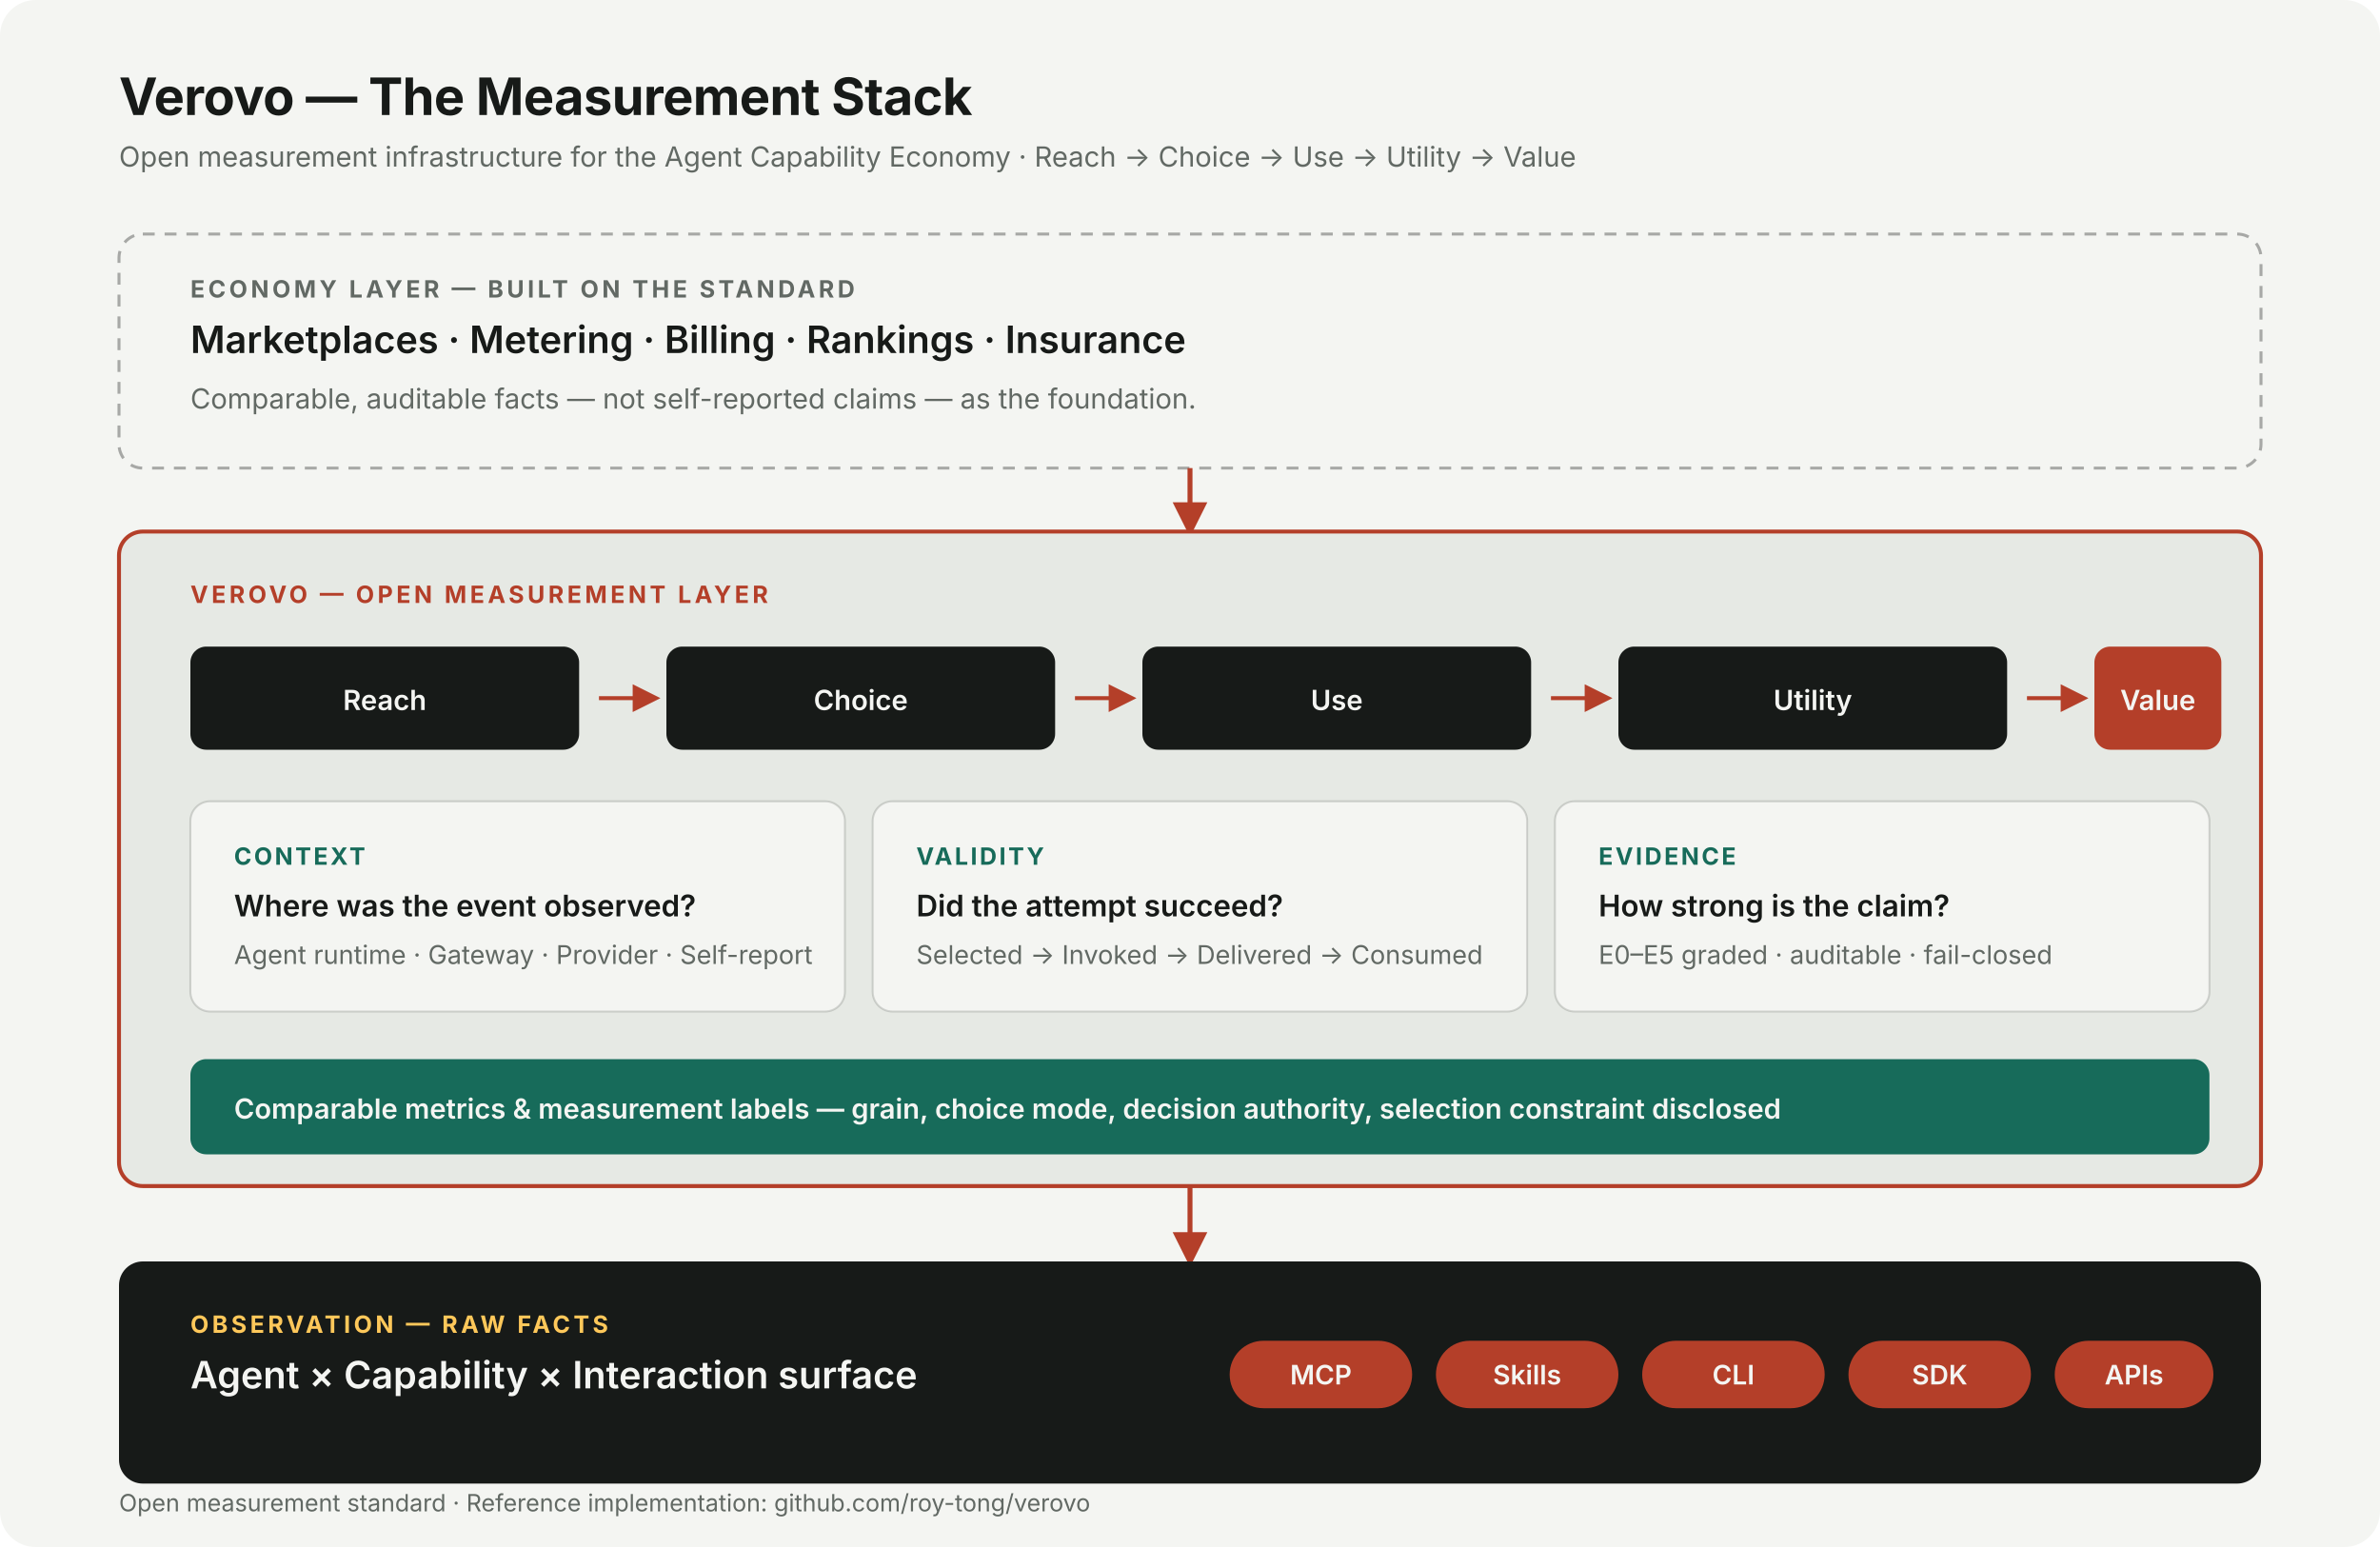
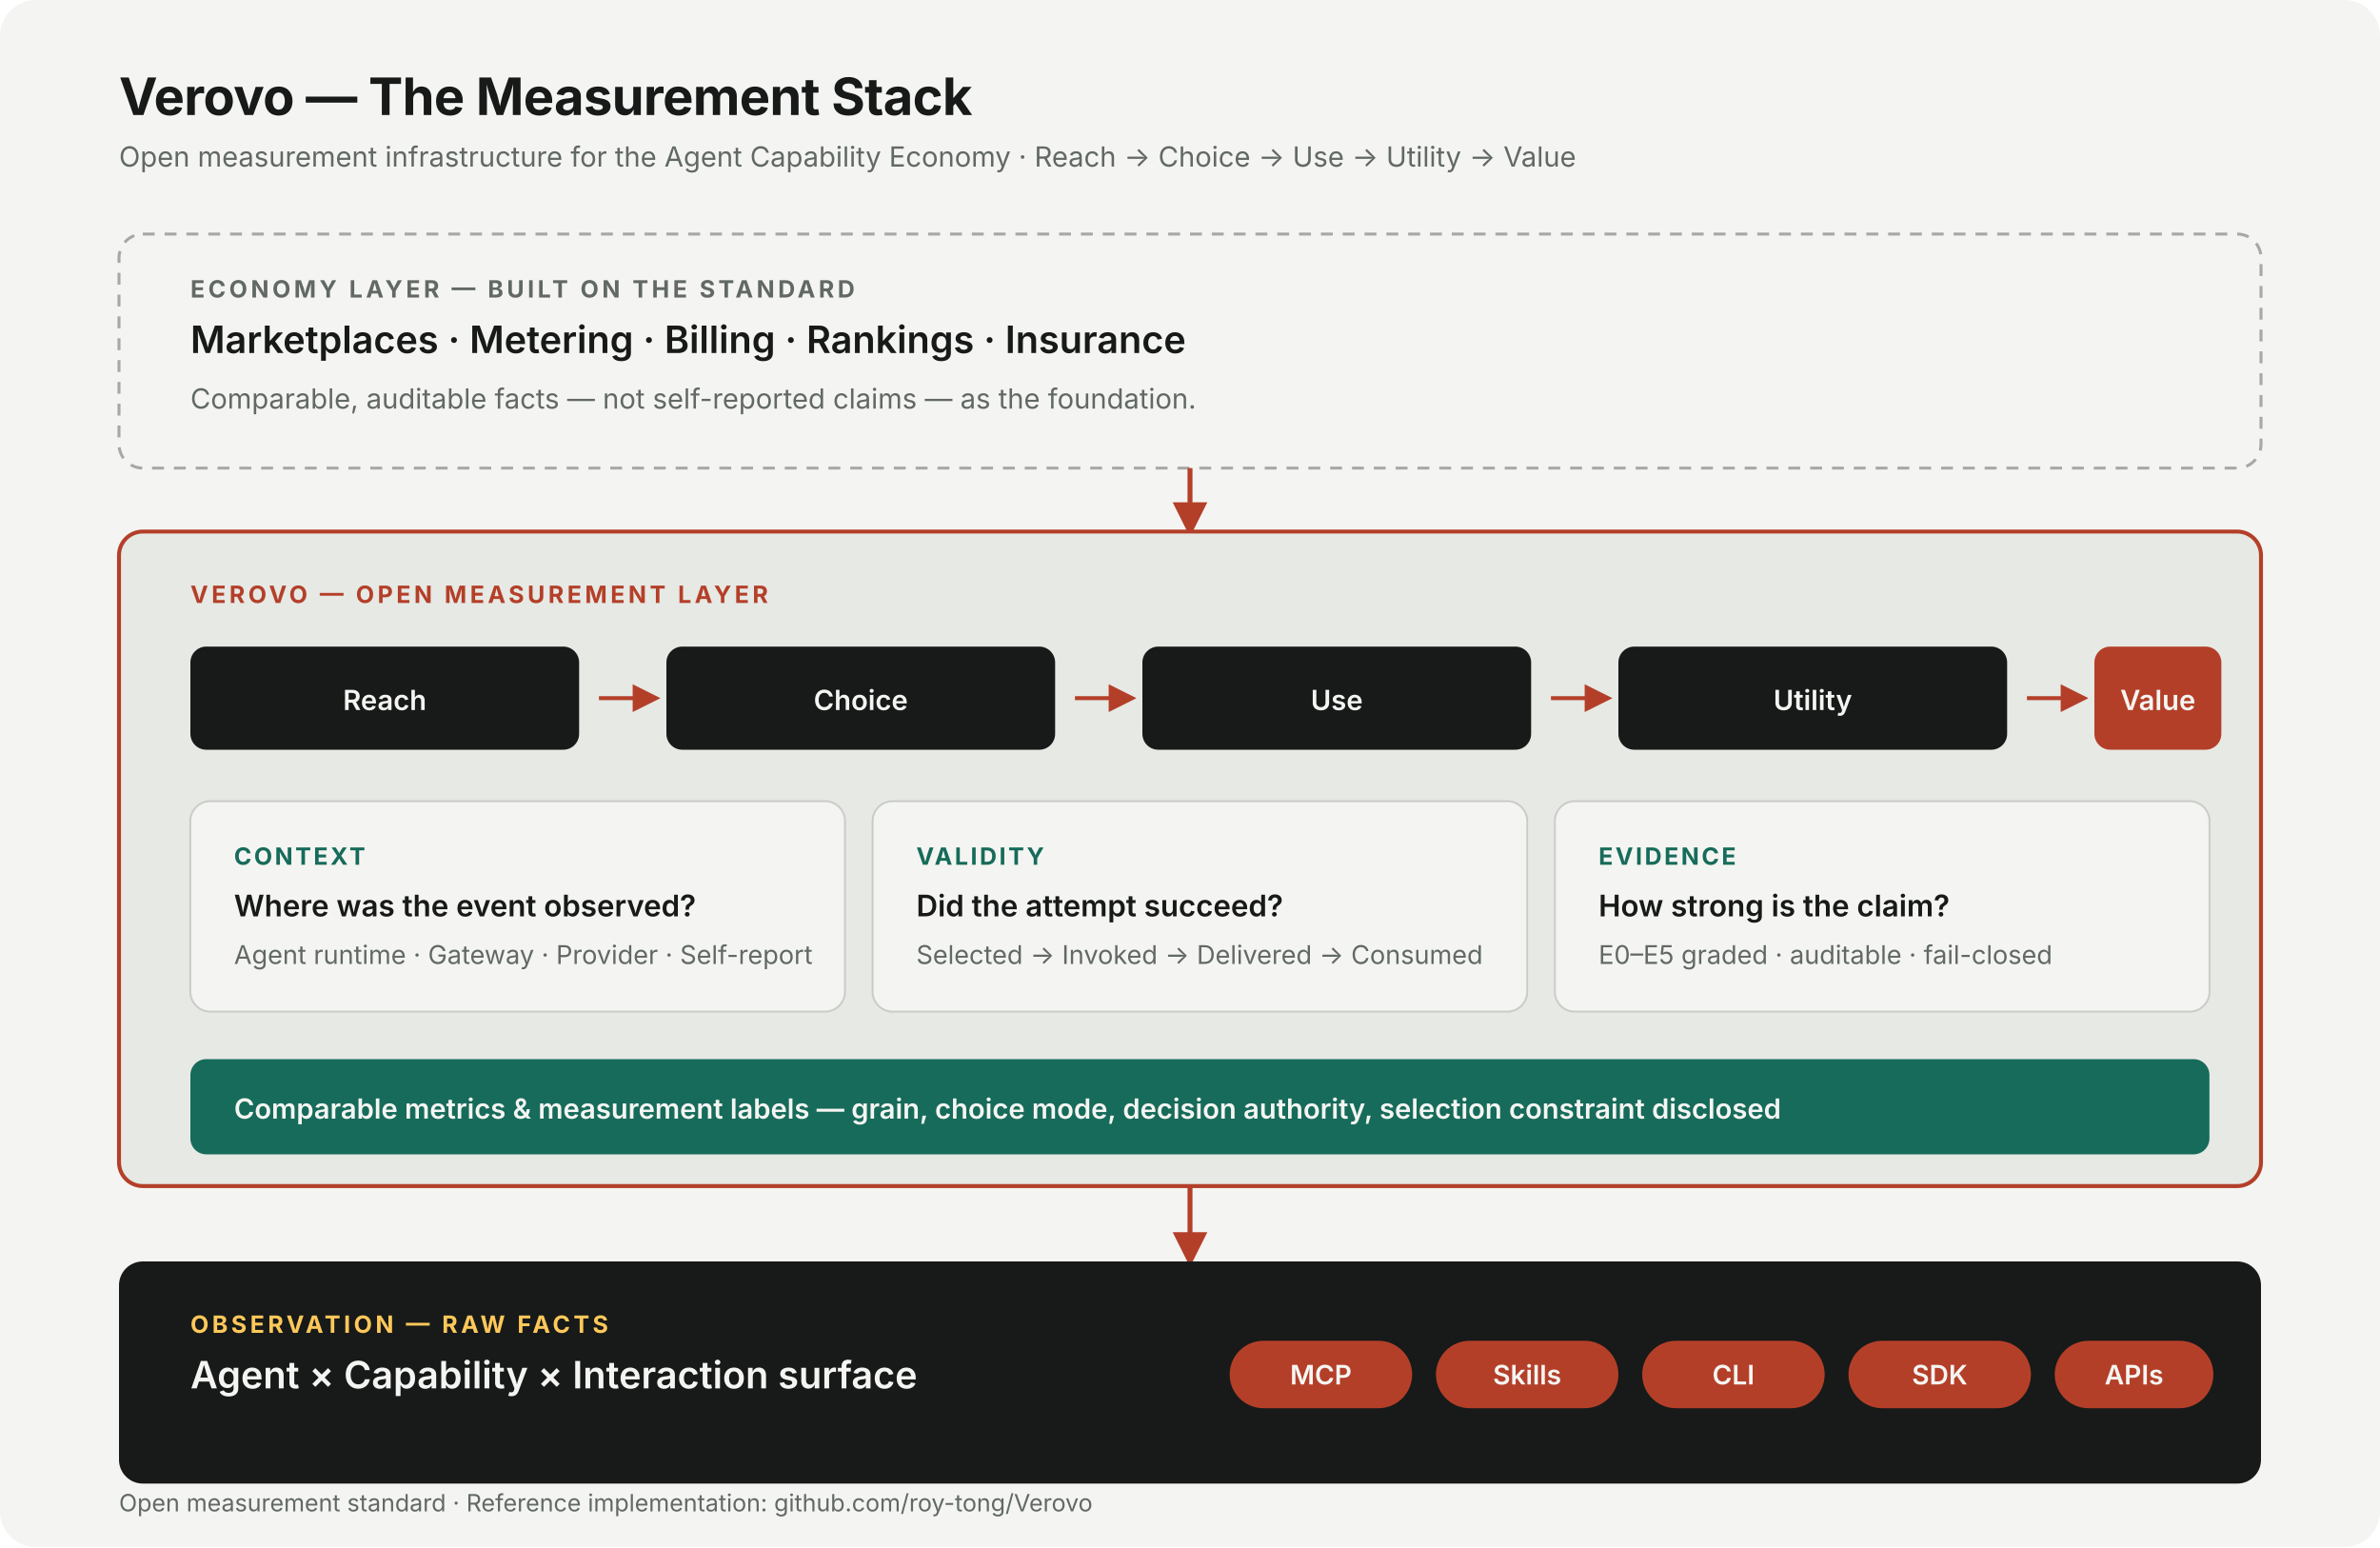
<svg xmlns="http://www.w3.org/2000/svg" viewBox="0 0 1200 780" role="img" aria-labelledby="title desc" font-family="system-ui, -apple-system, 'Segoe UI', 'PingFang SC', 'Microsoft YaHei', sans-serif">
  <defs>
    <marker id="arrow" viewBox="0 0 10 10" refX="5" refY="5" markerWidth="7" markerHeight="7" orient="auto-start-reverse">
      <path d="M 0 0 L 10 5 L 0 10 z" fill="#b43f29" />
    </marker>
  </defs>
  <rect x="0" y="0" width="1200" height="780" rx="18" fill="#f4f5f2" />
  <text x="60" y="58" font-size="26" font-weight="700" fill="#171a18" letter-spacing="-0.01em">Verovo — The Measurement Stack</text>
  <text x="60" y="84" font-size="14" fill="#626964">Open measurement infrastructure for the Agent Capability Economy · Reach → Choice → Use → Utility → Value</text>
  <g>
    <rect x="60" y="118" width="1080" height="118" rx="12" fill="none" stroke="rgba(23,26,24,0.35)" stroke-width="1.5" stroke-dasharray="6 5" />
    <text x="96" y="150" font-size="12" font-weight="700" fill="#626964" letter-spacing="0.14em">ECONOMY LAYER — BUILT ON THE STANDARD</text>
    <text x="96" y="178" font-size="19" font-weight="600" fill="#171a18">Marketplaces · Metering · Billing · Rankings · Insurance</text>
    <text x="96" y="206" font-size="14" fill="#626964">Comparable, auditable facts — not self-reported claims — as the foundation.</text>
  </g>
  <path d="M 600 236 L 600 262" stroke="#b43f29" stroke-width="2.5" marker-end="url(#arrow)" />
  <g>
    <rect x="60" y="268" width="1080" height="330" rx="12" fill="#e6e9e4" stroke="#b43f29" stroke-width="2" />
    <text x="96" y="304" font-size="12" font-weight="700" fill="#b43f29" letter-spacing="0.14em">VEROVO — OPEN MEASUREMENT LAYER</text>
    <g font-size="14" font-weight="600">
      <rect x="96" y="326" width="196" height="52" rx="8" fill="#171a18" />
      <text x="194" y="358" fill="#f4f5f2" text-anchor="middle">Reach</text>
      <path d="M 302 352 L 326 352" stroke="#b43f29" stroke-width="2" marker-end="url(#arrow)" />
      <rect x="336" y="326" width="196" height="52" rx="8" fill="#171a18" />
      <text x="434" y="358" fill="#f4f5f2" text-anchor="middle">Choice</text>
      <path d="M 542 352 L 566 352" stroke="#b43f29" stroke-width="2" marker-end="url(#arrow)" />
      <rect x="576" y="326" width="196" height="52" rx="8" fill="#171a18" />
      <text x="674" y="358" fill="#f4f5f2" text-anchor="middle">Use</text>
      <path d="M 782 352 L 806 352" stroke="#b43f29" stroke-width="2" marker-end="url(#arrow)" />
      <rect x="816" y="326" width="196" height="52" rx="8" fill="#171a18" />
      <text x="914" y="358" fill="#f4f5f2" text-anchor="middle">Utility</text>
      <path d="M 1022 352 L 1046 352" stroke="#b43f29" stroke-width="2" marker-end="url(#arrow)" />
      <rect x="1056" y="326" width="64" height="52" rx="8" fill="#b43f29" />
      <text x="1088" y="358" fill="#f4f5f2" text-anchor="middle">Value</text>
    </g>
    <g>
      <rect x="96" y="404" width="330" height="106" rx="10" fill="#f4f5f2" stroke="rgba(23,26,24,0.16)" />
      <text x="118" y="436" font-size="12" font-weight="700" fill="#176b5a" letter-spacing="0.1em">CONTEXT</text>
      <text x="118" y="462" font-size="15" font-weight="600" fill="#171a18">Where was the event observed?</text>
      <text x="118" y="486" font-size="13" fill="#626964">Agent runtime · Gateway · Provider · Self-report</text>
      <rect x="440" y="404" width="330" height="106" rx="10" fill="#f4f5f2" stroke="rgba(23,26,24,0.16)" />
      <text x="462" y="436" font-size="12" font-weight="700" fill="#176b5a" letter-spacing="0.1em">VALIDITY</text>
      <text x="462" y="462" font-size="15" font-weight="600" fill="#171a18">Did the attempt succeed?</text>
      <text x="462" y="486" font-size="13" fill="#626964">Selected → Invoked → Delivered → Consumed</text>
      <rect x="784" y="404" width="330" height="106" rx="10" fill="#f4f5f2" stroke="rgba(23,26,24,0.16)" />
      <text x="806" y="436" font-size="12" font-weight="700" fill="#176b5a" letter-spacing="0.1em">EVIDENCE</text>
      <text x="806" y="462" font-size="15" font-weight="600" fill="#171a18">How strong is the claim?</text>
      <text x="806" y="486" font-size="13" fill="#626964">E0–E5 graded · auditable · fail-closed</text>
    </g>
    <rect x="96" y="534" width="1018" height="48" rx="8" fill="#176b5a" />
    <text x="118" y="564" font-size="14" font-weight="600" fill="#f4f5f2">Comparable metrics &amp; measurement labels — grain, choice mode, decision authority, selection constraint disclosed</text>
  </g>
  <path d="M 600 598 L 600 630" stroke="#b43f29" stroke-width="2.5" marker-end="url(#arrow)" />
  <g>
    <rect x="60" y="636" width="1080" height="112" rx="12" fill="#171a18" />
    <text x="96" y="672" font-size="12" font-weight="700" fill="#ffc85a" letter-spacing="0.14em">OBSERVATION — RAW FACTS</text>
    <text x="96" y="700" font-size="19" font-weight="600" fill="#f4f5f2">Agent × Capability × Interaction surface</text>
    <g font-size="13.5" font-weight="600">
      <rect x="620" y="676" width="92" height="34" rx="17" fill="#b43f29" />
      <text x="666" y="698" fill="#f4f5f2" text-anchor="middle">MCP</text>
      <rect x="724" y="676" width="92" height="34" rx="17" fill="#b43f29" />
      <text x="770" y="698" fill="#f4f5f2" text-anchor="middle">Skills</text>
      <rect x="828" y="676" width="92" height="34" rx="17" fill="#b43f29" />
      <text x="874" y="698" fill="#f4f5f2" text-anchor="middle">CLI</text>
      <rect x="932" y="676" width="92" height="34" rx="17" fill="#b43f29" />
      <text x="978" y="698" fill="#f4f5f2" text-anchor="middle">SDK</text>
      <rect x="1036" y="676" width="80" height="34" rx="17" fill="#b43f29" />
      <text x="1076" y="698" fill="#f4f5f2" text-anchor="middle">APIs</text>
    </g>
  </g>
-   <text x="60" y="762" font-size="12" fill="#626964">Open measurement standard · Reference implementation: github.com/roy-tong/verovo</text>
+   <text x="60" y="762" font-size="12" fill="#626964">Open measurement standard · Reference implementation: github.com/roy-tong/Verovo</text>
</svg>
